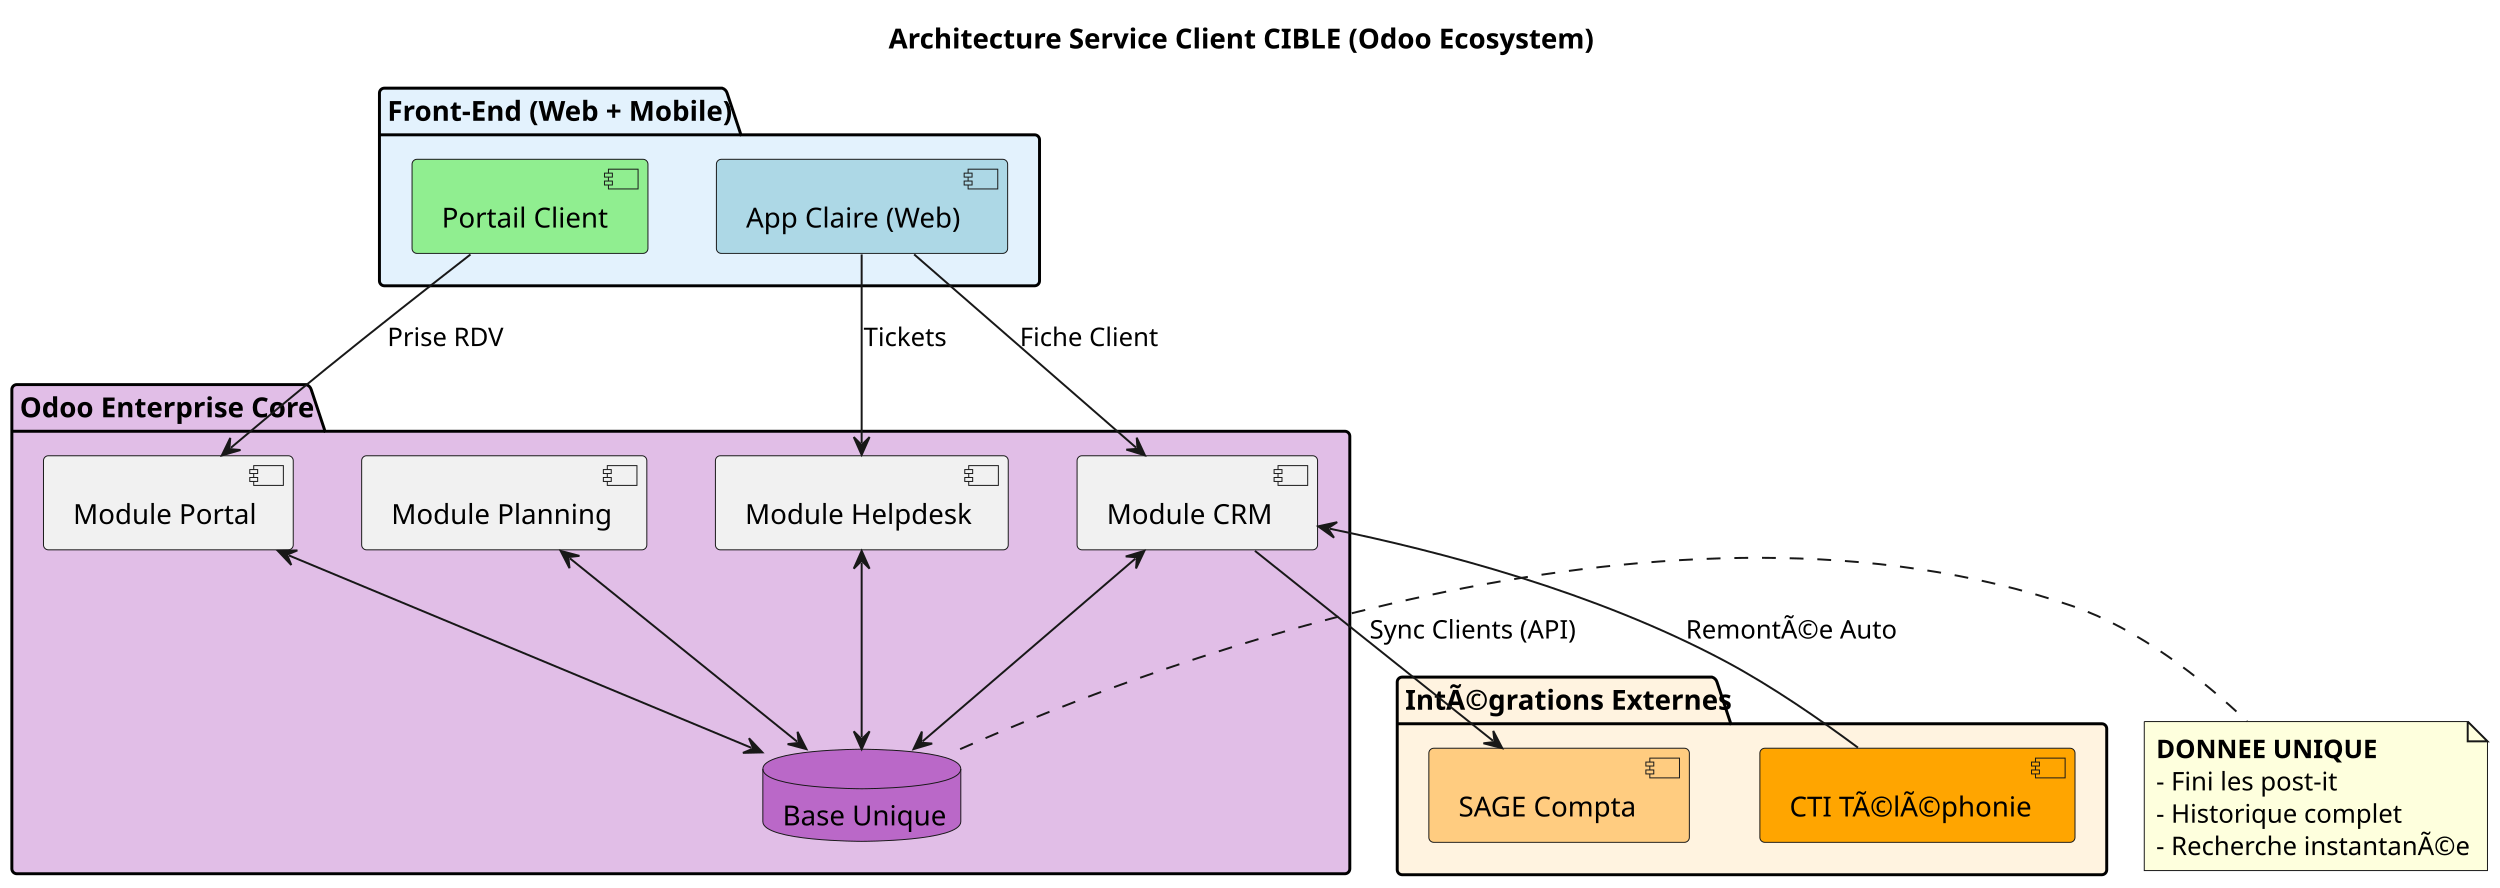
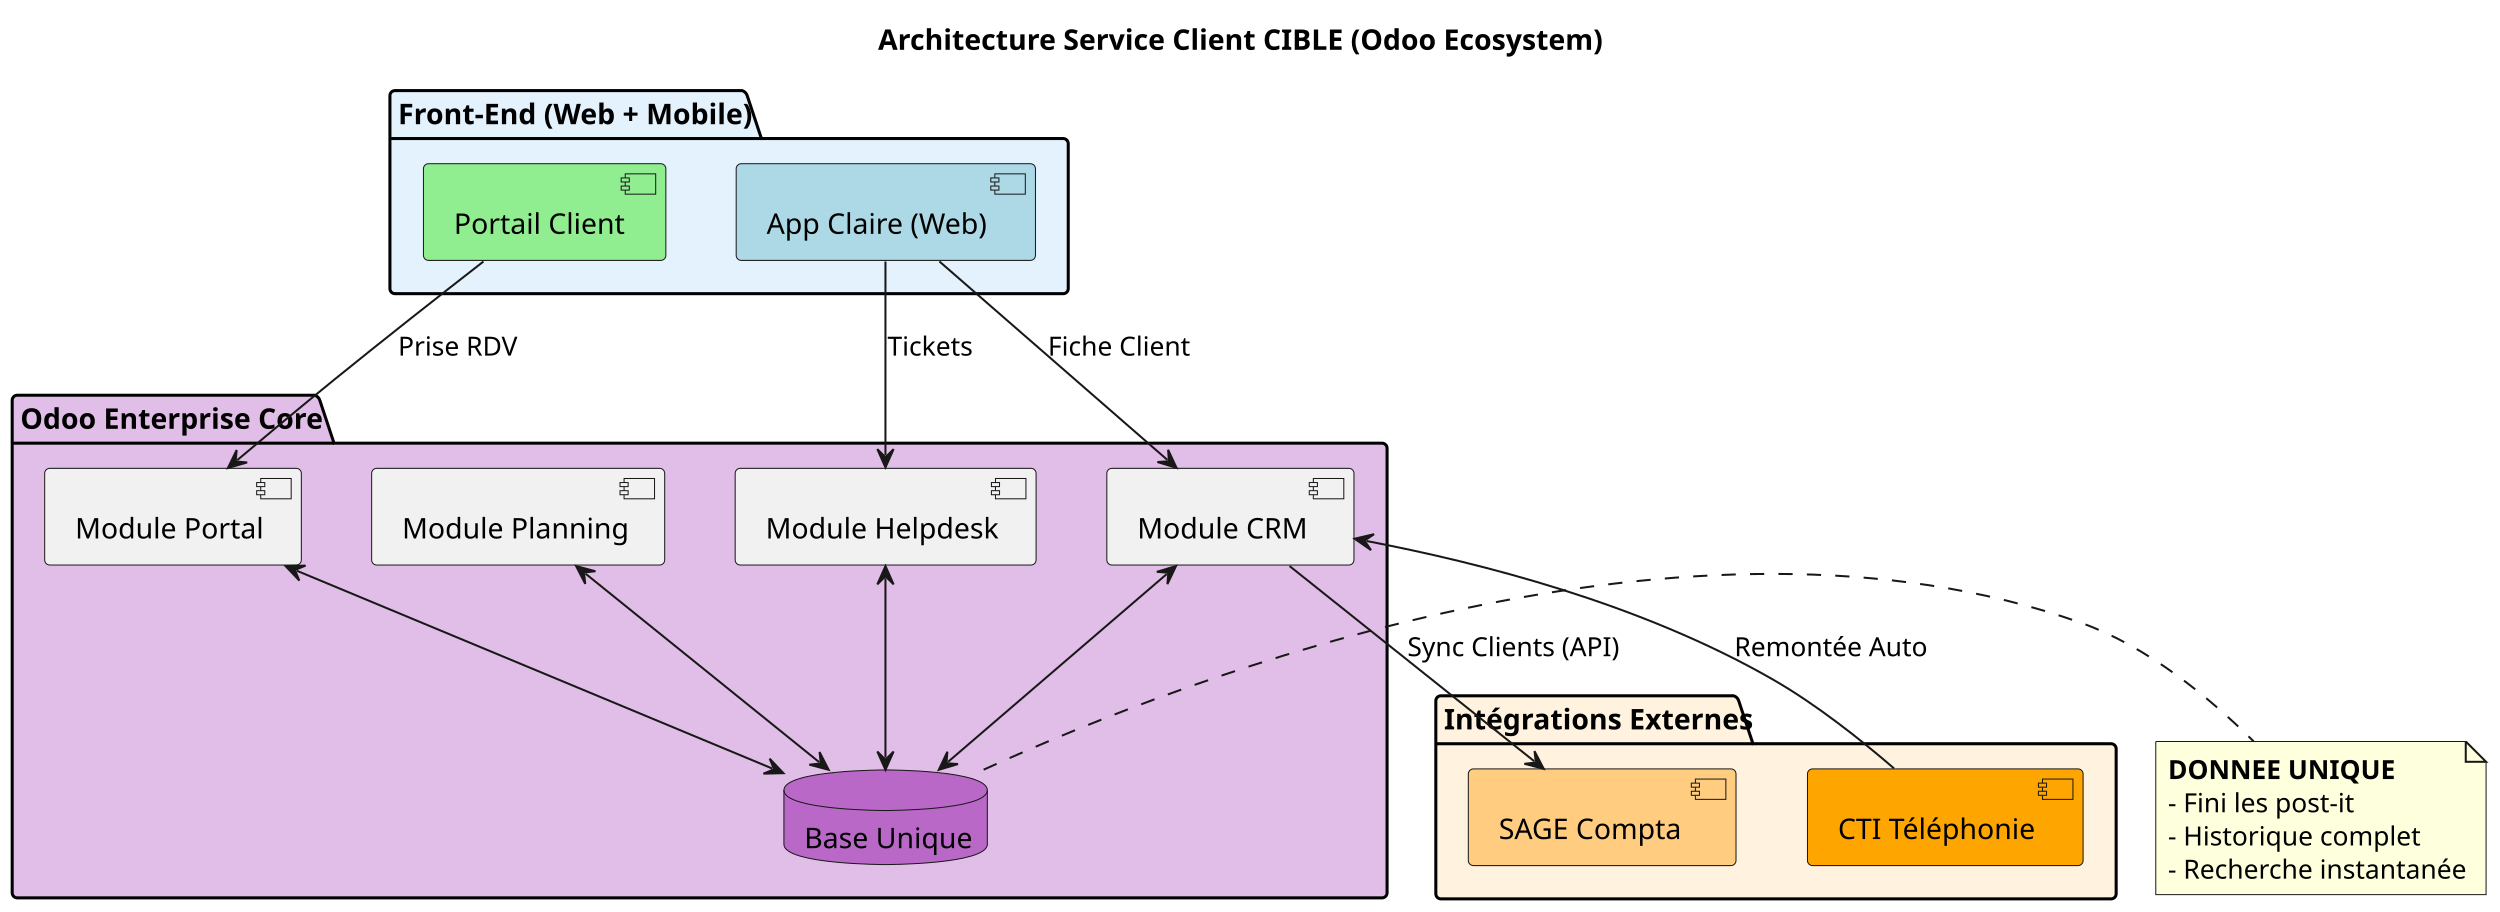
- <svg xmlns="http://www.w3.org/2000/svg" contentStyleType="text/css" height="449px" preserveAspectRatio="none" style="width:1265px;height:449px;background:#FFFFFF;" version="1.1" viewBox="0 0 1265 449" width="1265px" zoomAndPan="magnify">
+ <svg xmlns="http://www.w3.org/2000/svg" contentStyleType="text/css" height="449px" preserveAspectRatio="none" style="width:1231px;height:449px;background:#FFFFFF;" version="1.1" viewBox="0 0 1231 449" width="1231px" zoomAndPan="magnify">
  <defs />
  <g>
-     <text fill="#000000" font-family="sans-serif" font-size="14" font-weight="bold" lengthAdjust="spacing" textLength="352.427" x="449.617" y="24.533">Architecture Service Client CIBLE (Odoo Ecosystem)</text>
+     <text fill="#000000" font-family="sans-serif" font-size="14" font-weight="bold" lengthAdjust="spacing" textLength="352.427" x="432.357" y="24.533">Architecture Service Client CIBLE (Odoo Ecosystem)</text>
    <g id="cluster_Front-End (Web + Mobile)">
      <path d="M194.5,44.609 L365.421,44.609 A3.75,3.75 0 0 1 367.921,47.109 L374.921,68.219 L523.5,68.219 A2.5,2.5 0 0 1 526,70.719 L526,142.109 A2.5,2.5 0 0 1 523.5,144.609 L194.5,144.609 A2.5,2.5 0 0 1 192,142.109 L192,47.109 A2.5,2.5 0 0 1 194.5,44.609 " fill="#E3F2FD" style="stroke:#000000;stroke-width:1.5;" />
      <line style="stroke:#000000;stroke-width:1.5;" x1="192" x2="374.921" y1="68.219" y2="68.219" />
      <text fill="#000000" font-family="sans-serif" font-size="14" font-weight="bold" lengthAdjust="spacing" textLength="169.921" x="196" y="61.143">Front-End (Web + Mobile)</text>
    </g>
    <g id="cluster_Odoo Enterprise Core">
      <path d="M8.5,194.609 L154.969,194.609 A3.75,3.75 0 0 1 157.469,197.109 L164.469,218.219 L680.5,218.219 A2.5,2.5 0 0 1 683,220.719 L683,439.609 A2.5,2.5 0 0 1 680.5,442.109 L8.5,442.109 A2.5,2.5 0 0 1 6,439.609 L6,197.109 A2.5,2.5 0 0 1 8.5,194.609 " fill="#E1BEE7" style="stroke:#000000;stroke-width:1.5;" />
      <line style="stroke:#000000;stroke-width:1.5;" x1="6" x2="164.469" y1="218.219" y2="218.219" />
      <text fill="#000000" font-family="sans-serif" font-size="14" font-weight="bold" lengthAdjust="spacing" textLength="145.469" x="10" y="211.143">Odoo Enterprise Core</text>
    </g>
-     <g id="cluster_IntÃ©grations Externes">
-       <path d="M709.5,342.609 L866.291,342.609 A3.75,3.75 0 0 1 868.791,345.109 L875.791,366.219 L1063.5,366.219 A2.5,2.5 0 0 1 1066,368.719 L1066,440.109 A2.5,2.5 0 0 1 1063.5,442.609 L709.5,442.609 A2.5,2.5 0 0 1 707,440.109 L707,345.109 A2.5,2.5 0 0 1 709.5,342.609 " fill="#FFF3E0" style="stroke:#000000;stroke-width:1.5;" />
-       <line style="stroke:#000000;stroke-width:1.5;" x1="707" x2="875.791" y1="366.219" y2="366.219" />
-       <text fill="#000000" font-family="sans-serif" font-size="14" font-weight="bold" lengthAdjust="spacing" textLength="155.791" x="711" y="359.143">IntÃ©grations Externes</text>
+     <g id="cluster_Intégrations Externes">
+       <path d="M709.5,342.609 L853.651,342.609 A3.75,3.75 0 0 1 856.151,345.109 L863.151,366.219 L1039.5,366.219 A2.5,2.5 0 0 1 1042,368.719 L1042,440.109 A2.5,2.5 0 0 1 1039.5,442.609 L709.5,442.609 A2.5,2.5 0 0 1 707,440.109 L707,345.109 A2.5,2.5 0 0 1 709.5,342.609 " fill="#FFF3E0" style="stroke:#000000;stroke-width:1.5;" />
+       <line style="stroke:#000000;stroke-width:1.5;" x1="707" x2="863.151" y1="366.219" y2="366.219" />
+       <text fill="#000000" font-family="sans-serif" font-size="14" font-weight="bold" lengthAdjust="spacing" textLength="143.151" x="711" y="359.143">Intégrations Externes</text>
    </g>
    <g id="elem_Portal">
      <rect fill="#90EE90" height="47.609" rx="2.5" ry="2.5" style="stroke:#181818;stroke-width:0.5;" width="119.365" x="208.5" y="80.609" />
      <rect fill="#90EE90" height="10" style="stroke:#181818;stroke-width:0.5;" width="15" x="307.865" y="85.609" />
      <rect fill="#90EE90" height="2" style="stroke:#181818;stroke-width:0.5;" width="4" x="305.865" y="87.609" />
      <rect fill="#90EE90" height="2" style="stroke:#181818;stroke-width:0.5;" width="4" x="305.865" y="91.609" />
      <text fill="#000000" font-family="sans-serif" font-size="14" lengthAdjust="spacing" textLength="79.365" x="223.5" y="115.143">Portail Client</text>
    </g>
    <g id="elem_WebClaire">
      <rect fill="#ADD8E6" height="47.609" rx="2.5" ry="2.5" style="stroke:#181818;stroke-width:0.5;" width="147.365" x="362.5" y="80.609" />
      <rect fill="#ADD8E6" height="10" style="stroke:#181818;stroke-width:0.5;" width="15" x="489.865" y="85.609" />
      <rect fill="#ADD8E6" height="2" style="stroke:#181818;stroke-width:0.5;" width="4" x="487.865" y="87.609" />
      <rect fill="#ADD8E6" height="2" style="stroke:#181818;stroke-width:0.5;" width="4" x="487.865" y="91.609" />
      <text fill="#000000" font-family="sans-serif" font-size="14" lengthAdjust="spacing" textLength="107.365" x="377.5" y="115.143">App Claire (Web)</text>
    </g>
    <g id="elem_ModCRM">
      <rect fill="#F1F1F1" height="47.609" rx="2.5" ry="2.5" style="stroke:#181818;stroke-width:0.5;" width="121.689" x="545" y="230.609" />
      <rect fill="#F1F1F1" height="10" style="stroke:#181818;stroke-width:0.5;" width="15" x="646.689" y="235.609" />
      <rect fill="#F1F1F1" height="2" style="stroke:#181818;stroke-width:0.5;" width="4" x="644.689" y="237.609" />
      <rect fill="#F1F1F1" height="2" style="stroke:#181818;stroke-width:0.5;" width="4" x="644.689" y="241.609" />
      <text fill="#000000" font-family="sans-serif" font-size="14" lengthAdjust="spacing" textLength="81.689" x="560" y="265.143">Module CRM</text>
    </g>
    <g id="elem_ModHelpdesk">
      <rect fill="#F1F1F1" height="47.609" rx="2.5" ry="2.5" style="stroke:#181818;stroke-width:0.5;" width="148.172" x="362" y="230.609" />
      <rect fill="#F1F1F1" height="10" style="stroke:#181818;stroke-width:0.5;" width="15" x="490.172" y="235.609" />
      <rect fill="#F1F1F1" height="2" style="stroke:#181818;stroke-width:0.5;" width="4" x="488.172" y="237.609" />
      <rect fill="#F1F1F1" height="2" style="stroke:#181818;stroke-width:0.5;" width="4" x="488.172" y="241.609" />
      <text fill="#000000" font-family="sans-serif" font-size="14" lengthAdjust="spacing" textLength="108.172" x="377" y="265.143">Module Helpdesk</text>
    </g>
    <g id="elem_ModPlanning">
      <rect fill="#F1F1F1" height="47.609" rx="2.5" ry="2.5" style="stroke:#181818;stroke-width:0.5;" width="144.296" x="183" y="230.609" />
      <rect fill="#F1F1F1" height="10" style="stroke:#181818;stroke-width:0.5;" width="15" x="307.296" y="235.609" />
      <rect fill="#F1F1F1" height="2" style="stroke:#181818;stroke-width:0.5;" width="4" x="305.296" y="237.609" />
      <rect fill="#F1F1F1" height="2" style="stroke:#181818;stroke-width:0.5;" width="4" x="305.296" y="241.609" />
      <text fill="#000000" font-family="sans-serif" font-size="14" lengthAdjust="spacing" textLength="104.296" x="198" y="265.143">Module Planning</text>
    </g>
    <g id="elem_ModPortal">
      <rect fill="#F1F1F1" height="47.609" rx="2.5" ry="2.5" style="stroke:#181818;stroke-width:0.5;" width="126.379" x="22" y="230.609" />
      <rect fill="#F1F1F1" height="10" style="stroke:#181818;stroke-width:0.5;" width="15" x="128.379" y="235.609" />
      <rect fill="#F1F1F1" height="2" style="stroke:#181818;stroke-width:0.5;" width="4" x="126.379" y="237.609" />
      <rect fill="#F1F1F1" height="2" style="stroke:#181818;stroke-width:0.5;" width="4" x="126.379" y="241.609" />
      <text fill="#000000" font-family="sans-serif" font-size="14" lengthAdjust="spacing" textLength="86.379" x="37" y="265.143">Module Portal</text>
    </g>
    <g id="elem_DB">
      <path d="M386,389.109 C386,379.109 436.082,379.109 436.082,379.109 C436.082,379.109 486.165,379.109 486.165,389.109 L486.165,415.719 C486.165,425.719 436.082,425.719 436.082,425.719 C436.082,425.719 386,425.719 386,415.719 L386,389.109 " fill="#BA68C8" style="stroke:#181818;stroke-width:0.5;" />
      <path d="M386,389.109 C386,399.109 436.082,399.109 436.082,399.109 C436.082,399.109 486.165,399.109 486.165,389.109 " fill="none" style="stroke:#181818;stroke-width:0.5;" />
      <text fill="#000000" font-family="sans-serif" font-size="14" lengthAdjust="spacing" textLength="80.165" x="396" y="417.643">Base Unique</text>
    </g>
    <g id="elem_CTI">
-       <rect fill="#FFA500" height="47.609" rx="2.5" ry="2.5" style="stroke:#181818;stroke-width:0.5;" width="159.451" x="890.5" y="378.609" />
-       <rect fill="#FFA500" height="10" style="stroke:#181818;stroke-width:0.5;" width="15" x="1029.951" y="383.609" />
-       <rect fill="#FFA500" height="2" style="stroke:#181818;stroke-width:0.5;" width="4" x="1027.951" y="385.609" />
-       <rect fill="#FFA500" height="2" style="stroke:#181818;stroke-width:0.5;" width="4" x="1027.951" y="389.609" />
-       <text fill="#000000" font-family="sans-serif" font-size="14" lengthAdjust="spacing" textLength="119.451" x="905.5" y="413.143">CTI TÃ©lÃ©phonie</text>
+       <rect fill="#FFA500" height="47.609" rx="2.5" ry="2.5" style="stroke:#181818;stroke-width:0.5;" width="135.717" x="890" y="378.609" />
+       <rect fill="#FFA500" height="10" style="stroke:#181818;stroke-width:0.5;" width="15" x="1005.717" y="383.609" />
+       <rect fill="#FFA500" height="2" style="stroke:#181818;stroke-width:0.5;" width="4" x="1003.717" y="385.609" />
+       <rect fill="#FFA500" height="2" style="stroke:#181818;stroke-width:0.5;" width="4" x="1003.717" y="389.609" />
+       <text fill="#000000" font-family="sans-serif" font-size="14" lengthAdjust="spacing" textLength="95.717" x="905" y="413.143">CTI Téléphonie</text>
    </g>
    <g id="elem_SAGE">
      <rect fill="#FFCC80" height="47.609" rx="2.5" ry="2.5" style="stroke:#181818;stroke-width:0.5;" width="131.814" x="723" y="378.609" />
      <rect fill="#FFCC80" height="10" style="stroke:#181818;stroke-width:0.5;" width="15" x="834.813" y="383.609" />
      <rect fill="#FFCC80" height="2" style="stroke:#181818;stroke-width:0.5;" width="4" x="832.813" y="385.609" />
      <rect fill="#FFCC80" height="2" style="stroke:#181818;stroke-width:0.5;" width="4" x="832.813" y="389.609" />
      <text fill="#000000" font-family="sans-serif" font-size="14" lengthAdjust="spacing" textLength="91.814" x="738" y="413.143">SAGE Compta</text>
    </g>
    <g id="elem_GMN23">
-       <path d="M1085,365.109 L1085,440.516 L1258.661,440.516 L1258.661,375.109 L1248.661,365.109 L1085,365.109 " fill="#FEFFDD" style="stroke:#181818;stroke-width:0.5;" />
-       <path d="M1248.661,365.109 L1248.661,375.109 L1258.661,375.109 L1248.661,365.109 " fill="#FEFFDD" style="stroke:#181818;stroke-width:1;" />
-       <text fill="#000000" font-family="sans-serif" font-size="13" font-weight="bold" lengthAdjust="spacing" textLength="109.789" x="1091" y="383.604">DONNEE UNIQUE</text>
-       <text fill="#000000" font-family="sans-serif" font-size="13" lengthAdjust="spacing" textLength="88.131" x="1091" y="399.956">- Fini les post-it</text>
-       <text fill="#000000" font-family="sans-serif" font-size="13" lengthAdjust="spacing" textLength="115.597" x="1091" y="416.308">- Historique complet</text>
-       <text fill="#000000" font-family="sans-serif" font-size="13" lengthAdjust="spacing" textLength="152.661" x="1091" y="432.659">- Recherche instantanÃ©e</text>
+       <path d="M1061.5,365.109 L1061.5,440.516 L1224.142,440.516 L1224.142,375.109 L1214.142,365.109 L1061.5,365.109 " fill="#FEFFDD" style="stroke:#181818;stroke-width:0.5;" />
+       <path d="M1214.142,365.109 L1214.142,375.109 L1224.142,375.109 L1214.142,365.109 " fill="#FEFFDD" style="stroke:#181818;stroke-width:1;" />
+       <text fill="#000000" font-family="sans-serif" font-size="13" font-weight="bold" lengthAdjust="spacing" textLength="109.789" x="1067.5" y="383.604">DONNEE UNIQUE</text>
+       <text fill="#000000" font-family="sans-serif" font-size="13" lengthAdjust="spacing" textLength="88.131" x="1067.5" y="399.956">- Fini les post-it</text>
+       <text fill="#000000" font-family="sans-serif" font-size="13" lengthAdjust="spacing" textLength="115.597" x="1067.5" y="416.308">- Historique complet</text>
+       <text fill="#000000" font-family="sans-serif" font-size="13" lengthAdjust="spacing" textLength="141.642" x="1067.5" y="432.659">- Recherche instantanée</text>
    </g>
    <g id="link_ModCRM_DB">
      <path d="M574.508,282.649 C542.488,310.149 498.523,347.921 466.803,375.151 " fill="none" id="ModCRM-DB" style="stroke:#181818;stroke-width:1;" />
      <polygon fill="#181818" points="579.06,278.739,569.626,281.569,575.267,281.997,574.838,287.638,579.06,278.739" style="stroke:#181818;stroke-width:1;" />
      <polygon fill="#181818" points="462.25,379.059,471.684,376.232,466.044,375.803,466.474,370.162,462.25,379.059" style="stroke:#181818;stroke-width:1;" />
    </g>
    <g id="link_ModHelpdesk_DB">
      <path d="M436,284.739 C436,312.239 436,345.829 436,373.059 " fill="none" id="ModHelpdesk-DB" style="stroke:#181818;stroke-width:1;" />
      <polygon fill="#181818" points="436,278.739,432,287.739,436,283.739,440,287.739,436,278.739" style="stroke:#181818;stroke-width:1;" />
      <polygon fill="#181818" points="436,379.059,440,370.059,436,374.059,432,370.059,436,379.059" style="stroke:#181818;stroke-width:1;" />
    </g>
    <g id="link_ModPlanning_DB">
      <path d="M288.35,282.507 C322.44,310.007 369.609,348.063 403.379,375.293 " fill="none" id="ModPlanning-DB" style="stroke:#181818;stroke-width:1;" />
      <polygon fill="#181818" points="283.68,278.739,288.173,287.503,287.572,281.879,293.196,281.277,283.68,278.739" style="stroke:#181818;stroke-width:1;" />
      <polygon fill="#181818" points="408.05,379.059,403.555,370.296,404.158,375.921,398.533,376.524,408.05,379.059" style="stroke:#181818;stroke-width:1;" />
    </g>
    <g id="link_ModPortal_DB">
      <path d="M146.16,281.044 C213.62,309.114 315.28,351.395 380.22,378.405 " fill="none" id="ModPortal-DB" style="stroke:#181818;stroke-width:1;" />
      <polygon fill="#181818" points="140.62,278.739,147.393,285.89,145.236,280.66,150.466,278.504,140.62,278.739" style="stroke:#181818;stroke-width:1;" />
      <polygon fill="#181818" points="385.76,380.709,378.986,373.56,381.143,378.789,375.914,380.946,385.76,380.709" style="stroke:#181818;stroke-width:1;" />
    </g>
    <g id="link_Portal_ModPortal">
      <path d="M238.06,128.759 C217.4,144.829 189.38,166.829 165,186.609 C147.28,200.999 132.204,213.578 116.814,226.578 " fill="none" id="Portal-to-ModPortal" style="stroke:#181818;stroke-width:1;" />
      <polygon fill="#181818" points="112.23,230.449,121.687,227.697,116.05,227.223,116.524,221.586,112.23,230.449" style="stroke:#181818;stroke-width:1;" />
      <text fill="#000000" font-family="sans-serif" font-size="13" lengthAdjust="spacing" textLength="60.677" x="196" y="175.105">Prise RDV</text>
    </g>
    <g id="link_WebClaire_ModCRM">
      <path d="M462.56,128.729 C494.41,156.459 542.935,198.699 574.815,226.459 " fill="none" id="WebClaire-to-ModCRM" style="stroke:#181818;stroke-width:1;" />
      <polygon fill="#181818" points="579.34,230.399,575.179,221.472,575.569,227.116,569.926,227.506,579.34,230.399" style="stroke:#181818;stroke-width:1;" />
      <text fill="#000000" font-family="sans-serif" font-size="13" lengthAdjust="spacing" textLength="68.637" x="516" y="175.105">Fiche Client</text>
    </g>
    <g id="link_WebClaire_ModHelpdesk">
      <path d="M436,128.729 C436,156.379 436,196.369 436,224.159 " fill="none" id="WebClaire-to-ModHelpdesk" style="stroke:#181818;stroke-width:1;" />
      <polygon fill="#181818" points="436,230.159,440,221.159,436,225.159,432,221.159,436,230.159" style="stroke:#181818;stroke-width:1;" />
      <text fill="#000000" font-family="sans-serif" font-size="13" lengthAdjust="spacing" textLength="41.171" x="437" y="175.105">Tickets</text>
    </g>
    <g id="link_CTI_ModCRM">
-       <path d="M940.13,378.309 C921.5,364.469 896.66,347.229 873,334.609 C806.88,299.359 728.827,279.038 672.887,267.538 " fill="none" id="CTI-to-ModCRM" style="stroke:#181818;stroke-width:1;" />
-       <polygon fill="#181818" points="667.01,266.329,675.02,272.06,671.908,267.336,676.631,264.224,667.01,266.329" style="stroke:#181818;stroke-width:1;" />
-       <text fill="#000000" font-family="sans-serif" font-size="13" lengthAdjust="spacing" textLength="101.353" x="853" y="323.104">RemontÃ©e Auto</text>
+       <path d="M932.63,378.379 C916.43,364.389 894.51,346.959 873,334.609 C807.82,297.169 729.203,277.188 672.893,266.399 " fill="none" id="CTI-to-ModCRM" style="stroke:#181818;stroke-width:1;" />
+       <polygon fill="#181818" points="667,265.269,675.086,270.892,671.911,266.21,676.592,263.035,667,265.269" style="stroke:#181818;stroke-width:1;" />
+       <text fill="#000000" font-family="sans-serif" font-size="13" lengthAdjust="spacing" textLength="90.334" x="854" y="323.104">Remontée Auto</text>
    </g>
    <g id="link_ModCRM_SAGE">
      <path d="M635,278.739 C669.26,306.079 721.24,347.548 755.45,374.838 " fill="none" id="ModCRM-to-SAGE" style="stroke:#181818;stroke-width:1;" />
      <polygon fill="#181818" points="760.14,378.579,755.599,369.84,756.231,375.461,750.61,376.094,760.14,378.579" style="stroke:#181818;stroke-width:1;" />
      <text fill="#000000" font-family="sans-serif" font-size="13" lengthAdjust="spacing" textLength="105.473" x="693" y="323.104">Sync Clients (API)</text>
    </g>
    <g id="link_DB_GMN23">
-       <path d="M485.83,379.059 C592.05,332.229 847.42,237.649 1048.5,306.609 C1082.41,318.239 1114.18,343.399 1137.01,365.039 " fill="none" id="DB-GMN23" style="stroke:#181818;stroke-width:1;stroke-dasharray:7.0,7.0;" />
+       <path d="M484.35,378.989 C586.77,332.309 832.02,238.429 1024.5,306.609 C1057.44,318.279 1087.92,343.439 1109.71,365.069 " fill="none" id="DB-GMN23" style="stroke:#181818;stroke-width:1;stroke-dasharray:7.0,7.0;" />
    </g>
  </g>
</svg>
